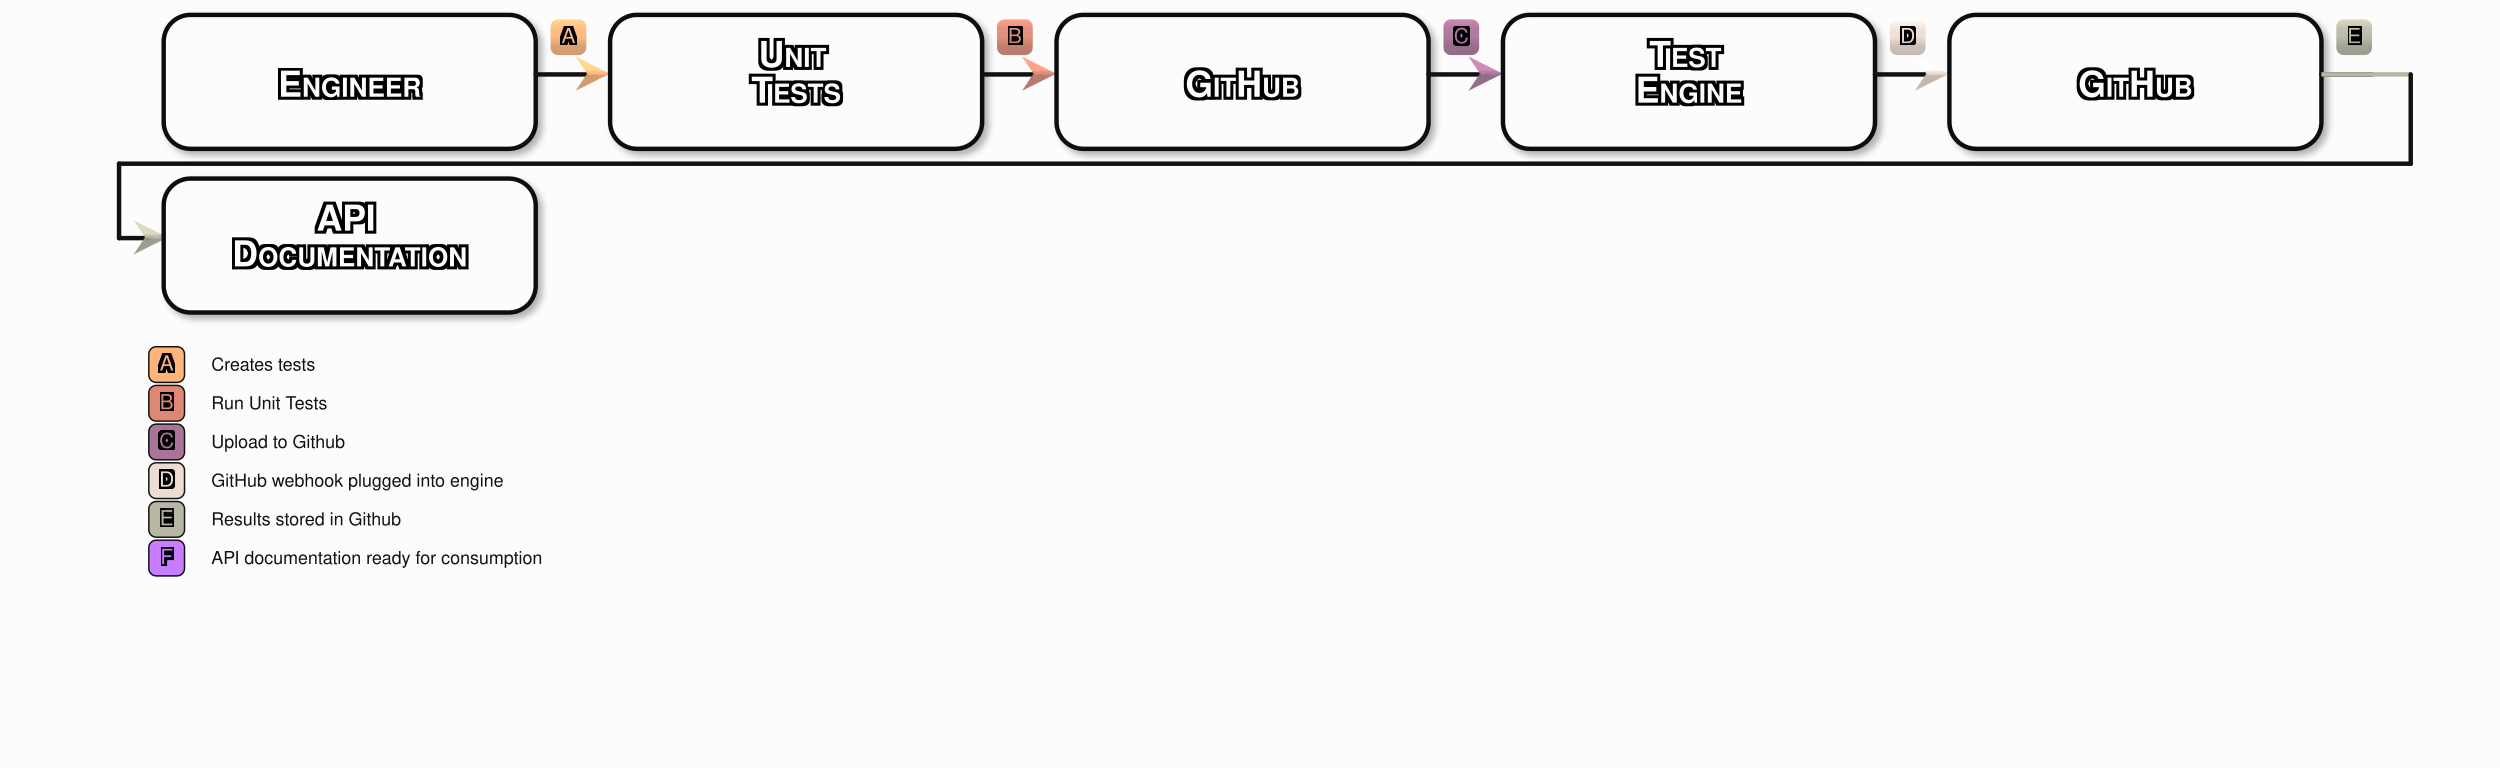
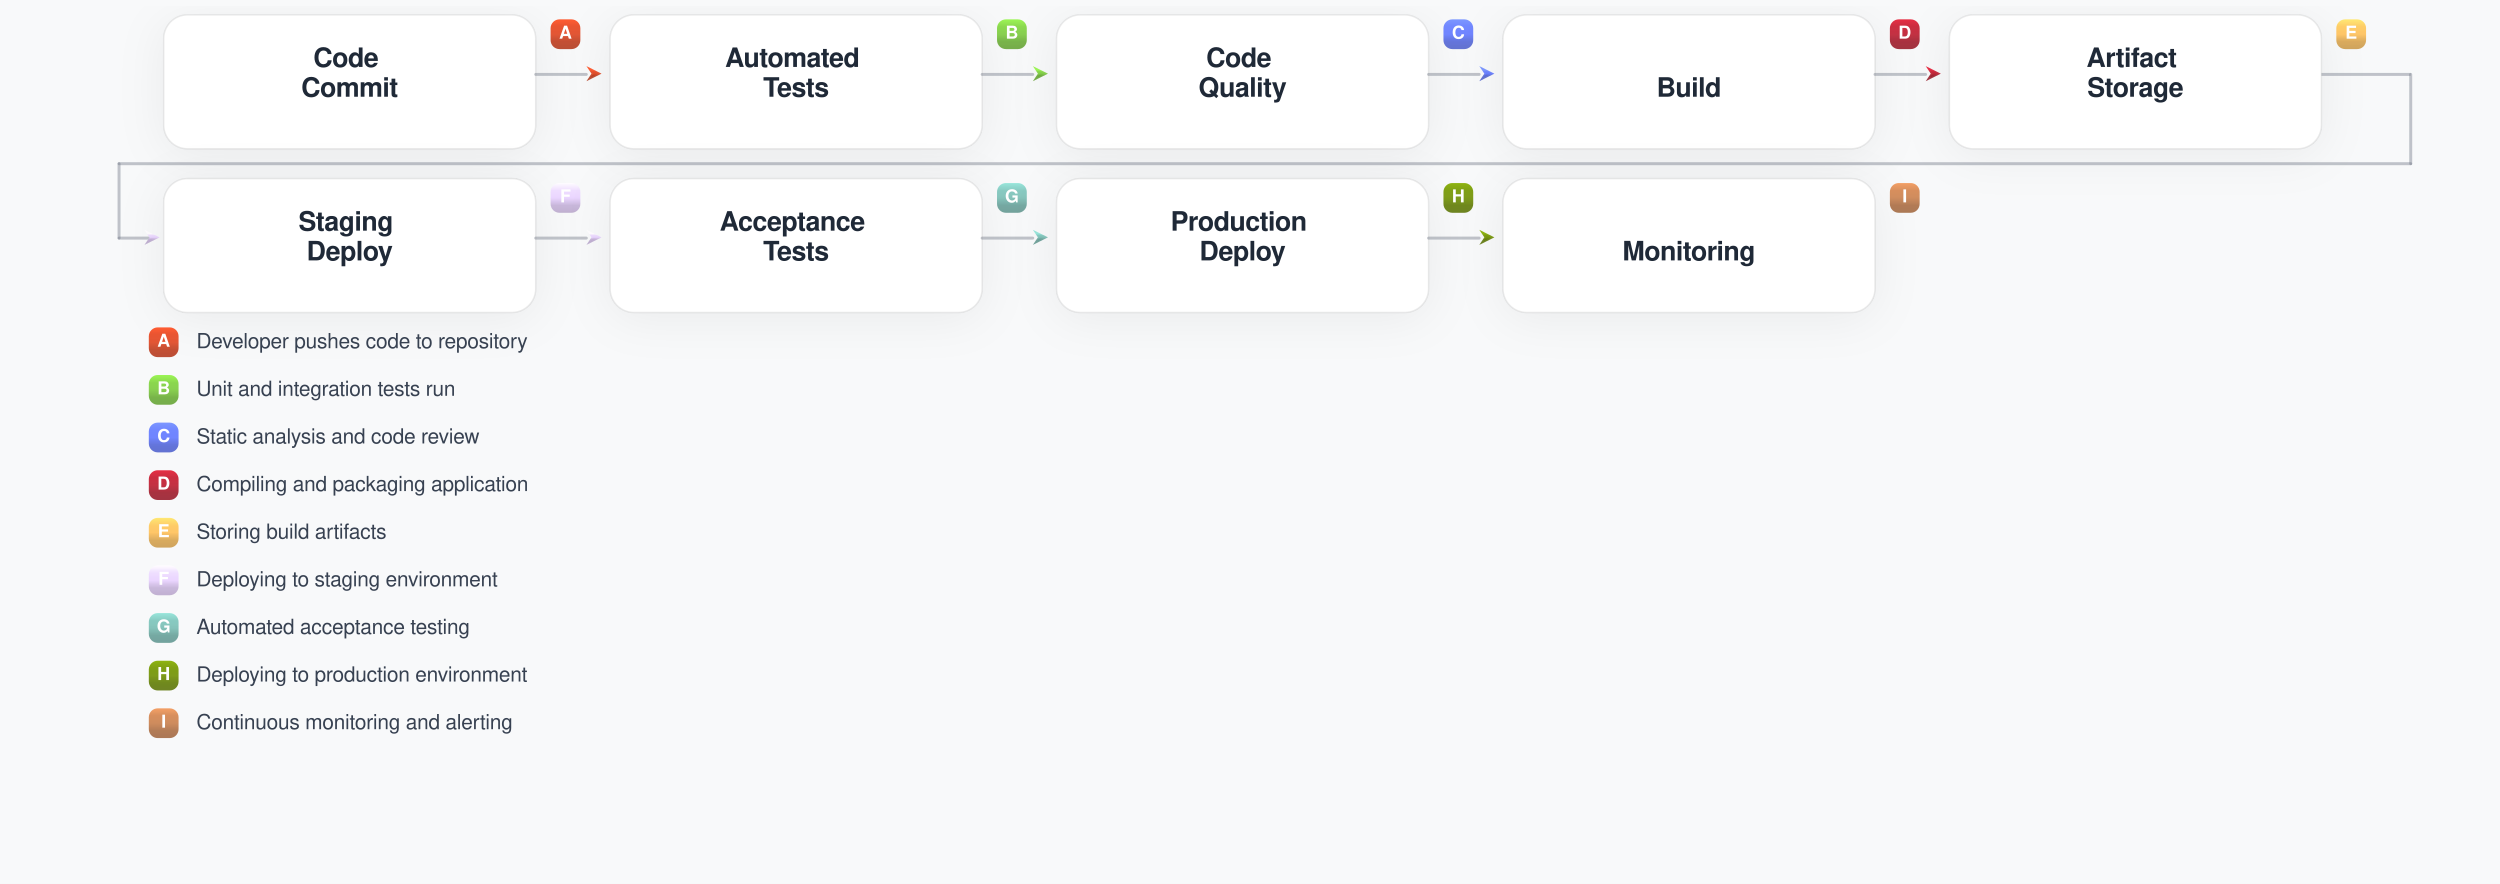
- <svg xmlns="http://www.w3.org/2000/svg" xmlns:xlink="http://www.w3.org/1999/xlink" width="472.5" height="145.125" viewBox="0 0 1680.0 516.0" id="diag_8af48d75-e141-403f-968f-2d436369a37c">
+ <svg xmlns="http://www.w3.org/2000/svg" xmlns:xlink="http://www.w3.org/1999/xlink" width="945" height="334.125" viewBox="0 0 1680.0 594.0" id="diag_23f389e9-137e-4849-ab52-f2f298328302" preserveAspectRatio="xMidYMid meet" version="1.1">
  <defs>
    <linearGradient id="grad0" x1="0%" y1="0%" x2="0%" y2="100%">
-       <stop offset="0%" style="stop-color:#ffd893" stop-opacity="1.0" />
-       <stop offset="25%" style="stop-color:#febd81" stop-opacity="0.975" />
-       <stop offset="50%" style="stop-color:#feb47b" stop-opacity="0.95" />
-       <stop offset="75%" style="stop-color:#d79968" stop-opacity="0.925" />
-       <stop offset="100%" style="stop-color:#cb9062" stop-opacity="0.9" />
+       <stop offset="0%" style="stop-color:#ff5c32" stop-opacity="1.0" />
+       <stop offset="25%" style="stop-color:#e8502c" stop-opacity="0.975" />
+       <stop offset="50%" style="stop-color:#E14D2A" stop-opacity="0.95" />
+       <stop offset="75%" style="stop-color:#bf4123" stop-opacity="0.925" />
+       <stop offset="100%" style="stop-color:#b43d21" stop-opacity="0.9" />
    </linearGradient>
    <linearGradient id="grad1" x1="0%" y1="0%" x2="0%" y2="100%">
-       <stop offset="0%" style="stop-color:#ffa38c" stop-opacity="1.0" />
-       <stop offset="25%" style="stop-color:#e48e7a" stop-opacity="0.975" />
-       <stop offset="50%" style="stop-color:#dc8875" stop-opacity="0.95" />
-       <stop offset="75%" style="stop-color:#bb7363" stop-opacity="0.925" />
-       <stop offset="100%" style="stop-color:#b06c5d" stop-opacity="0.9" />
+       <stop offset="0%" style="stop-color:#9cf655" stop-opacity="1.0" />
+       <stop offset="25%" style="stop-color:#88d74a" stop-opacity="0.975" />
+       <stop offset="50%" style="stop-color:#82CD47" stop-opacity="0.95" />
+       <stop offset="75%" style="stop-color:#6eae3b" stop-opacity="0.925" />
+       <stop offset="100%" style="stop-color:#68a438" stop-opacity="0.9" />
    </linearGradient>
    <linearGradient id="grad2" x1="0%" y1="0%" x2="0%" y2="100%">
-       <stop offset="0%" style="stop-color:#cc8ab6" stop-opacity="1.0" />
-       <stop offset="25%" style="stop-color:#b2789f" stop-opacity="0.975" />
-       <stop offset="50%" style="stop-color:#aa7398" stop-opacity="0.95" />
-       <stop offset="75%" style="stop-color:#906180" stop-opacity="0.925" />
-       <stop offset="100%" style="stop-color:#885c79" stop-opacity="0.9" />
+       <stop offset="0%" style="stop-color:#7c97ff" stop-opacity="1.0" />
+       <stop offset="25%" style="stop-color:#6d84ff" stop-opacity="0.975" />
+       <stop offset="50%" style="stop-color:#687EFF" stop-opacity="0.95" />
+       <stop offset="75%" style="stop-color:#586ad8" stop-opacity="0.925" />
+       <stop offset="100%" style="stop-color:#5364cc" stop-opacity="0.9" />
    </linearGradient>
    <linearGradient id="grad3" x1="0%" y1="0%" x2="0%" y2="100%">
-       <stop offset="0%" style="stop-color:#fffffc" stop-opacity="1.0" />
-       <stop offset="25%" style="stop-color:#f1e4dc" stop-opacity="0.975" />
-       <stop offset="50%" style="stop-color:#eddcd2" stop-opacity="0.95" />
-       <stop offset="75%" style="stop-color:#c9bbb2" stop-opacity="0.925" />
-       <stop offset="100%" style="stop-color:#bdb0a8" stop-opacity="0.9" />
+       <stop offset="0%" style="stop-color:#e62e44" stop-opacity="1.0" />
+       <stop offset="25%" style="stop-color:#c9283b" stop-opacity="0.975" />
+       <stop offset="50%" style="stop-color:#C02739" stop-opacity="0.95" />
+       <stop offset="75%" style="stop-color:#a22130" stop-opacity="0.925" />
+       <stop offset="100%" style="stop-color:#991f2d" stop-opacity="0.9" />
    </linearGradient>
    <linearGradient id="grad4" x1="0%" y1="0%" x2="0%" y2="100%">
-       <stop offset="0%" style="stop-color:#dbdbc4" stop-opacity="1.0" />
-       <stop offset="25%" style="stop-color:#c0c0ac" stop-opacity="0.975" />
-       <stop offset="50%" style="stop-color:#b7b7a4" stop-opacity="0.95" />
-       <stop offset="75%" style="stop-color:#9b9b8b" stop-opacity="0.925" />
-       <stop offset="100%" style="stop-color:#929283" stop-opacity="0.9" />
+       <stop offset="0%" style="stop-color:#ffe873" stop-opacity="1.0" />
+       <stop offset="25%" style="stop-color:#fecb64" stop-opacity="0.975" />
+       <stop offset="50%" style="stop-color:#FEC260" stop-opacity="0.95" />
+       <stop offset="75%" style="stop-color:#d7a451" stop-opacity="0.925" />
+       <stop offset="100%" style="stop-color:#cb9b4c" stop-opacity="0.9" />
    </linearGradient>
    <linearGradient id="grad5" x1="0%" y1="0%" x2="0%" y2="100%">
-       <stop offset="0%" style="stop-color:#ee96ff" stop-opacity="1.0" />
-       <stop offset="25%" style="stop-color:#d083ff" stop-opacity="0.975" />
-       <stop offset="50%" style="stop-color:#c77dff" stop-opacity="0.95" />
-       <stop offset="75%" style="stop-color:#a96ad8" stop-opacity="0.925" />
-       <stop offset="100%" style="stop-color:#9f64cc" stop-opacity="0.9" />
+       <stop offset="0%" style="stop-color:#fffdff" stop-opacity="1.0" />
+       <stop offset="25%" style="stop-color:#eeddff" stop-opacity="0.975" />
+       <stop offset="50%" style="stop-color:#e9d3ff" stop-opacity="0.95" />
+       <stop offset="75%" style="stop-color:#c5b2d8" stop-opacity="0.925" />
+       <stop offset="100%" style="stop-color:#baa8cc" stop-opacity="0.9" />
    </linearGradient>
    <linearGradient id="grad6" x1="0%" y1="0%" x2="0%" y2="100%">
-       <stop offset="0%" style="stop-color:#b6e7ff" stop-opacity="1.0" />
-       <stop offset="25%" style="stop-color:#9fcae2" stop-opacity="0.975" />
-       <stop offset="50%" style="stop-color:#98c1d9" stop-opacity="0.95" />
-       <stop offset="75%" style="stop-color:#80a3b8" stop-opacity="0.925" />
-       <stop offset="100%" style="stop-color:#799aad" stop-opacity="0.9" />
-     </linearGradient>
-     <filter id="filter">
-       <feMorphology in="SourceAlpha" operator="dilate" radius="2" result="OUTLINE" />
-       <feComposite operator="out" in="OUTLINE" in2="SourceAlpha" />
+       <stop offset="0%" style="stop-color:#98e6db" stop-opacity="1.0" />
+       <stop offset="25%" style="stop-color:#85c9c0" stop-opacity="0.975" />
+       <stop offset="50%" style="stop-color:#7fc0b7" stop-opacity="0.95" />
+       <stop offset="75%" style="stop-color:#6ba29b" stop-opacity="0.925" />
+       <stop offset="100%" style="stop-color:#659992" stop-opacity="0.9" />
+     </linearGradient>
+     <linearGradient id="grad7" x1="0%" y1="0%" x2="0%" y2="100%">
+       <stop offset="0%" style="stop-color:#8eb410" stop-opacity="1.0" />
+       <stop offset="25%" style="stop-color:#7c9d0e" stop-opacity="0.975" />
+       <stop offset="50%" style="stop-color:#77960e" stop-opacity="0.95" />
+       <stop offset="75%" style="stop-color:#657f0b" stop-opacity="0.925" />
+       <stop offset="100%" style="stop-color:#5f780b" stop-opacity="0.9" />
+     </linearGradient>
+     <linearGradient id="grad8" x1="0%" y1="0%" x2="0%" y2="100%">
+       <stop offset="0%" style="stop-color:#f4a066" stop-opacity="1.0" />
+       <stop offset="25%" style="stop-color:#d68c59" stop-opacity="0.975" />
+       <stop offset="50%" style="stop-color:#cc8655" stop-opacity="0.95" />
+       <stop offset="75%" style="stop-color:#ad7148" stop-opacity="0.925" />
+       <stop offset="100%" style="stop-color:#a36b44" stop-opacity="0.9" />
+     </linearGradient>
+     <filter id="cardShadow" x="-50%" y="-50%" width="200%" height="200%">
+       <feDropShadow dx="0" dy="2" stdDeviation="8" flood-color="rgba(0,0,0,0.1)" />
+       <feDropShadow dx="0" dy="4" stdDeviation="16" flood-color="rgba(0,0,0,0.06)" />
    </filter>
-     <filter id="poly" x="0" y="0" width="200%" height="200%">
-       <feOffset result="offOut" in="SourceGraphic" dx="10" dy="15" />
-       <feGaussianBlur result="blurOut" in="offOut" stdDeviation="5" />
-       <feBlend in="SourceGraphic" in2="blurOut" mode="normal" />
-     </filter>
-     <filter id="shadow2">
-       <feDropShadow dx="-0.8" dy="-0.8" stdDeviation="0" flood-color="pink" flood-opacity="0.5" />
-     </filter>
-     <style>#diag_8af48d75-e141-403f-968f-2d436369a37c .shadowed { -webkit-filter: drop-shadow( 3px 3px 2px rgba(0, 0, 0, .3)); filter: drop-shadow( 3px 3px 2px rgba(0, 0, 0, .3)); } #diag_8af48d75-e141-403f-968f-2d436369a37c .filtered { filter: url(#filter); fill: black; font-family: Helvetica,Arial, sans-serif; font-size: 100px; } #diag_8af48d75-e141-403f-968f-2d436369a37c .filtered-small { filter: url(#filter); fill: black; font-family: Helvetica,Arial, sans-serif; font-size: 14px; } #diag_8af48d75-e141-403f-968f-2d436369a37c .glass:after,.glass:before{content:"";display:block;position:absolute}.glass{overflow:hidden;color:#fff;text-shadow:0 1px 2px rgba(0,0,0,.7);background-image:radial-gradient(circle at center,rgba(0,167,225,.25),rgba(0,110,149,.5));box-shadow:0 5px 10px rgba(0,0,0,.75),inset 0 0 0 2px rgba(0,0,0,.3),inset 0 -6px 6px -3px rgba(0,129,174,.2);position:relative}.glass:after{background:rgba(0,167,225,.2);z-index:0;height:100%;width:100%;top:0;left:0;backdrop-filter:blur(3px) saturate(400%);-webkit-backdrop-filter:blur(3px) saturate(400%)}.glass:before{width:calc(100% - 4px);height:35px;background-image:linear-gradient(rgba(255,255,255,.7),rgba(255,255,255,0));top:2px;left:2px;border-radius:30px 30px 200px 200px;opacity:.7}.glass:hover{text-shadow:0 1px 2px rgba(0,0,0,.9)}.glass:hover:before{opacity:1}.glass:active{text-shadow:0 0 2px rgba(0,0,0,.9);box-shadow:0 3px 8px rgba(0,0,0,.75),inset 0 0 0 2px rgba(0,0,0,.3),inset 0 -6px 6px -3px rgba(0,129,174,.2)}.glass:active:before{height:25px} #diag_8af48d75-e141-403f-968f-2d436369a37c .boxText { font-size:24px; font-family: Helvetica,Arial, sans-serif; font-variant: small-caps; font-weight: bold; }</style>
-     <polygon id="ppoint" points="0,5 1.667,2.5 0,0 5,2.5" stroke-width="7" />
-     <rect id="bbox" class="shadowed" width="250" height="90" ry="18" rx="18" />
-     <path id="hconnector" d="M260,50.0 h34" stroke-width="3" stroke-linecap="round" stroke-linejoin="round" />
-     <path id="vconnector" d="M135,100 v34" stroke-width="3" stroke-linecap="round" stroke-linejoin="round" />
+     <style>#diag_23f389e9-137e-4849-ab52-f2f298328302 .shadowed {
+             filter: url(#cardShadow);
+         }</style>
+     <polygon id="ppoint" points="0,5 1.667,2.5 0,0 5,2.5" stroke-width="2" />
+     <rect id="bbox" class="shadowed" width="250" height="90" ry="16" rx="16" />
+     <path id="hconnector" d="M260,50.0 h34" stroke-width="2" stroke-linecap="round" stroke-linejoin="round" />
+     <path id="vconnector" d="M135,100 v34" stroke-width="2" stroke-linecap="round" stroke-linejoin="round" />
  </defs>
-   <rect width="100%" height="100%" fill="#fcfcfc" />
+   <rect width="100%" height="100%" fill="#F8F9FA" />
  <g transform="translate(100,0)">
    <g transform="translate(0,0)">
-       <use xlink:href="#bbox" x="10" y="10" fill="#fcfcfc" stroke="#111111" stroke-width="3" />
-       <text x="135" y="65" text-anchor="middle" class="filtered glass boxText">
-         <tspan x="135">Engineer</tspan>
-       </text>
-       <use xlink:href="#hconnector" stroke="#111111" fill="#111111" />
-       <g transform="translate(297,47)">
-         <use xlink:href="#ppoint" fill="url(#grad0)" stroke-width="7" stroke="url(#grad0)" />
-       </g>
-       <rect x="270" y="13" height="24" width="24" fill="url(#grad0)" rx="5" ry="5" />
-       <text x="282" y="29" fill="#111111" text-anchor="middle" class="filtered-small glass">A</text>
+       <use xlink:href="#bbox" x="10" y="10" fill="white" stroke="rgba(0,0,0,0.08)" stroke-width="1" />
+       <text x="135" y="45" text-anchor="middle" fill="#1F2937" style="font-family: -apple-system, BlinkMacSystemFont, 'SF Pro Display', 'Helvetica Neue', Helvetica, Arial, sans-serif; font-size: 18px; font-weight: 600; letter-spacing: -0.02em;">
+         <tspan x="135">Code</tspan>
+         <tspan x="135" dy="20">Commit</tspan>
+       </text>
+       <use xlink:href="#hconnector" stroke="rgba(107,114,128,0.4)" fill="rgba(107,114,128,0.4)" />
+       <g transform="translate(297,47)">
+         <use xlink:href="#ppoint" fill="url(#grad0)" stroke="url(#grad0)" />
+       </g>
+       <rect x="270" y="13" height="20" width="20" fill="url(#grad0)" rx="6" ry="6" />
+       <text x="280" y="26" fill="white" text-anchor="middle" style="font-family: -apple-system, BlinkMacSystemFont, 'SF Pro Display', 'Helvetica Neue', Helvetica, Arial, sans-serif; font-size: 12px; font-weight: 700; letter-spacing: 0.02em;">
+                 A
+             </text>
    </g>
    <g transform="translate(300,0)">
-       <use xlink:href="#bbox" x="10" y="10" fill="#fcfcfc" stroke="#111111" stroke-width="3" />
-       <text x="135" y="45" text-anchor="middle" class="filtered glass boxText">
-         <tspan x="135">Unit</tspan>
-         <tspan x="135" dy="24">Tests</tspan>
-       </text>
-       <use xlink:href="#hconnector" stroke="#111111" fill="#111111" />
-       <g transform="translate(297,47)">
-         <use xlink:href="#ppoint" fill="url(#grad1)" stroke-width="7" stroke="url(#grad1)" />
-       </g>
-       <rect x="270" y="13" height="24" width="24" fill="url(#grad1)" rx="5" ry="5" />
-       <text x="282" y="29" fill="#111111" text-anchor="middle" class="filtered-small glass">B</text>
+       <use xlink:href="#bbox" x="10" y="10" fill="white" stroke="rgba(0,0,0,0.08)" stroke-width="1" />
+       <text x="135" y="45" text-anchor="middle" fill="#1F2937" style="font-family: -apple-system, BlinkMacSystemFont, 'SF Pro Display', 'Helvetica Neue', Helvetica, Arial, sans-serif; font-size: 18px; font-weight: 600; letter-spacing: -0.02em;">
+         <tspan x="135">Automated</tspan>
+         <tspan x="135" dy="20">Tests</tspan>
+       </text>
+       <use xlink:href="#hconnector" stroke="rgba(107,114,128,0.4)" fill="rgba(107,114,128,0.4)" />
+       <g transform="translate(297,47)">
+         <use xlink:href="#ppoint" fill="url(#grad1)" stroke="url(#grad1)" />
+       </g>
+       <rect x="270" y="13" height="20" width="20" fill="url(#grad1)" rx="6" ry="6" />
+       <text x="280" y="26" fill="white" text-anchor="middle" style="font-family: -apple-system, BlinkMacSystemFont, 'SF Pro Display', 'Helvetica Neue', Helvetica, Arial, sans-serif; font-size: 12px; font-weight: 700; letter-spacing: 0.02em;">
+                 B
+             </text>
    </g>
    <g transform="translate(600,0)">
-       <use xlink:href="#bbox" x="10" y="10" fill="#fcfcfc" stroke="#111111" stroke-width="3" />
-       <text x="135" y="65" text-anchor="middle" class="filtered glass boxText">
-         <tspan x="135">GitHub</tspan>
-       </text>
-       <use xlink:href="#hconnector" stroke="#111111" fill="#111111" />
-       <g transform="translate(297,47)">
-         <use xlink:href="#ppoint" fill="url(#grad2)" stroke-width="7" stroke="url(#grad2)" />
-       </g>
-       <rect x="270" y="13" height="24" width="24" fill="url(#grad2)" rx="5" ry="5" />
-       <text x="282" y="29" fill="#111111" text-anchor="middle" class="filtered-small glass">C</text>
+       <use xlink:href="#bbox" x="10" y="10" fill="white" stroke="rgba(0,0,0,0.08)" stroke-width="1" />
+       <text x="135" y="45" text-anchor="middle" fill="#1F2937" style="font-family: -apple-system, BlinkMacSystemFont, 'SF Pro Display', 'Helvetica Neue', Helvetica, Arial, sans-serif; font-size: 18px; font-weight: 600; letter-spacing: -0.02em;">
+         <tspan x="135">Code</tspan>
+         <tspan x="135" dy="20">Quality</tspan>
+       </text>
+       <use xlink:href="#hconnector" stroke="rgba(107,114,128,0.4)" fill="rgba(107,114,128,0.4)" />
+       <g transform="translate(297,47)">
+         <use xlink:href="#ppoint" fill="url(#grad2)" stroke="url(#grad2)" />
+       </g>
+       <rect x="270" y="13" height="20" width="20" fill="url(#grad2)" rx="6" ry="6" />
+       <text x="280" y="26" fill="white" text-anchor="middle" style="font-family: -apple-system, BlinkMacSystemFont, 'SF Pro Display', 'Helvetica Neue', Helvetica, Arial, sans-serif; font-size: 12px; font-weight: 700; letter-spacing: 0.02em;">
+                 C
+             </text>
    </g>
    <g transform="translate(900,0)">
-       <use xlink:href="#bbox" x="10" y="10" fill="#fcfcfc" stroke="#111111" stroke-width="3" />
-       <text x="135" y="45" text-anchor="middle" class="filtered glass boxText">
-         <tspan x="135">Test</tspan>
-         <tspan x="135" dy="24">Engine</tspan>
-       </text>
-       <use xlink:href="#hconnector" stroke="#111111" fill="#111111" />
-       <g transform="translate(297,47)">
-         <use xlink:href="#ppoint" fill="url(#grad3)" stroke-width="7" stroke="url(#grad3)" />
-       </g>
-       <rect x="270" y="13" height="24" width="24" fill="url(#grad3)" rx="5" ry="5" />
-       <text x="282" y="29" fill="#111111" text-anchor="middle" class="filtered-small glass">D</text>
+       <use xlink:href="#bbox" x="10" y="10" fill="white" stroke="rgba(0,0,0,0.08)" stroke-width="1" />
+       <text x="135" y="65" text-anchor="middle" fill="#1F2937" style="font-family: -apple-system, BlinkMacSystemFont, 'SF Pro Display', 'Helvetica Neue', Helvetica, Arial, sans-serif; font-size: 18px; font-weight: 600; letter-spacing: -0.02em;">
+         <tspan x="135">Build</tspan>
+       </text>
+       <use xlink:href="#hconnector" stroke="rgba(107,114,128,0.4)" fill="rgba(107,114,128,0.4)" />
+       <g transform="translate(297,47)">
+         <use xlink:href="#ppoint" fill="url(#grad3)" stroke="url(#grad3)" />
+       </g>
+       <rect x="270" y="13" height="20" width="20" fill="url(#grad3)" rx="6" ry="6" />
+       <text x="280" y="26" fill="white" text-anchor="middle" style="font-family: -apple-system, BlinkMacSystemFont, 'SF Pro Display', 'Helvetica Neue', Helvetica, Arial, sans-serif; font-size: 12px; font-weight: 700; letter-spacing: 0.02em;">
+                 D
+             </text>
    </g>
    <g transform="translate(1200,0)">
-       <use xlink:href="#bbox" x="10" y="10" fill="#fcfcfc" stroke="#111111" stroke-width="3" />
-       <text x="135" y="65" text-anchor="middle" class="filtered glass boxText">
-         <tspan x="135">GitHub</tspan>
-       </text>
-       <use xlink:href="#hconnector" stroke="#111111" fill="#111111" />
-       <rect x="270" y="13" height="24" width="24" fill="url(#grad4)" rx="5" ry="5" />
-       <text x="282" y="29" fill="#111111" text-anchor="middle" class="filtered-small glass">E</text>
+       <use xlink:href="#bbox" x="10" y="10" fill="white" stroke="rgba(0,0,0,0.08)" stroke-width="1" />
+       <text x="135" y="45" text-anchor="middle" fill="#1F2937" style="font-family: -apple-system, BlinkMacSystemFont, 'SF Pro Display', 'Helvetica Neue', Helvetica, Arial, sans-serif; font-size: 18px; font-weight: 600; letter-spacing: -0.02em;">
+         <tspan x="135">Artifact</tspan>
+         <tspan x="135" dy="20">Storage</tspan>
+       </text>
+       <rect x="270" y="13" height="20" width="20" fill="url(#grad4)" rx="6" ry="6" />
+       <text x="280" y="26" fill="white" text-anchor="middle" style="font-family: -apple-system, BlinkMacSystemFont, 'SF Pro Display', 'Helvetica Neue', Helvetica, Arial, sans-serif; font-size: 12px; font-weight: 700; letter-spacing: 0.02em;">
+                 E
+             </text>
      <g transform="translate(260,50)">
-         <path d="M0,0 L60,0" fill="#111111" stroke-width="3" stroke="#b7b7a4" />
-         <line x1="60" x2="60" y1="0" y2="60" stroke-width="3" stroke="#111111" stroke-linecap="round" stroke-linejoin="round" />
-         <line x1="60" x2="-1480" y1="60" y2="60" stroke-width="3" stroke="#111111" stroke-linecap="round" stroke-linejoin="round" />
-         <line x1="-1480" x2="-1480" y1="110" y2="60" stroke-width="3" stroke="#111111" stroke-linecap="round" stroke-linejoin="round" />
-         <line x1="-1480" x2="-1460" y1="110" y2="110" stroke-width="3" stroke="#111111" stroke-linecap="round" stroke-linejoin="round" />
+         <path d="M0,0 L60,0" stroke-width="2" stroke="rgba(107,114,128,0.4)" />
+         <line x1="60" x2="60" y1="0" y2="60" stroke-width="2" stroke="rgba(107,114,128,0.4)" stroke-linecap="round" stroke-linejoin="round" />
+         <line x1="60" x2="-1480" y1="60" y2="60" stroke-width="2" stroke="rgba(107,114,128,0.4)" stroke-linecap="round" stroke-linejoin="round" />
+         <line x1="-1480" x2="-1480" y1="110" y2="60" stroke-width="2" stroke="rgba(107,114,128,0.4)" stroke-linecap="round" stroke-linejoin="round" />
+         <line x1="-1480" x2="-1460" y1="110" y2="110" stroke-width="2" stroke="rgba(107,114,128,0.4)" stroke-linecap="round" stroke-linejoin="round" />
        <g transform="translate(-1460,107)">
-           <use xlink:href="#ppoint" fill="url(#grad4)" stroke-width="7" stroke="url(#grad4)" />
+           <use xlink:href="#ppoint" fill="url(#grad5)" stroke="url(#grad5)" />
        </g>
      </g>
    </g>
    <g transform="translate(0,110)">
-       <use xlink:href="#bbox" x="10" y="10" fill="#fcfcfc" stroke="#111111" stroke-width="3" />
-       <text x="135" y="45" text-anchor="middle" class="filtered glass boxText">
-         <tspan x="135">API</tspan>
-         <tspan x="135" dy="24">Documentation</tspan>
-       </text>
+       <use xlink:href="#bbox" x="10" y="10" fill="white" stroke="rgba(0,0,0,0.08)" stroke-width="1" />
+       <text x="135" y="45" text-anchor="middle" fill="#1F2937" style="font-family: -apple-system, BlinkMacSystemFont, 'SF Pro Display', 'Helvetica Neue', Helvetica, Arial, sans-serif; font-size: 18px; font-weight: 600; letter-spacing: -0.02em;">
+         <tspan x="135">Staging</tspan>
+         <tspan x="135" dy="20">Deploy</tspan>
+       </text>
+       <use xlink:href="#hconnector" stroke="rgba(107,114,128,0.4)" fill="rgba(107,114,128,0.4)" />
+       <g transform="translate(297,47)">
+         <use xlink:href="#ppoint" fill="url(#grad5)" stroke="url(#grad5)" />
+       </g>
+       <rect x="270" y="13" height="20" width="20" fill="url(#grad5)" rx="6" ry="6" />
+       <text x="280" y="26" fill="white" text-anchor="middle" style="font-family: -apple-system, BlinkMacSystemFont, 'SF Pro Display', 'Helvetica Neue', Helvetica, Arial, sans-serif; font-size: 12px; font-weight: 700; letter-spacing: 0.02em;">
+                 F
+             </text>
+     </g>
+     <g transform="translate(300,110)">
+       <use xlink:href="#bbox" x="10" y="10" fill="white" stroke="rgba(0,0,0,0.08)" stroke-width="1" />
+       <text x="135" y="45" text-anchor="middle" fill="#1F2937" style="font-family: -apple-system, BlinkMacSystemFont, 'SF Pro Display', 'Helvetica Neue', Helvetica, Arial, sans-serif; font-size: 18px; font-weight: 600; letter-spacing: -0.02em;">
+         <tspan x="135">Acceptance</tspan>
+         <tspan x="135" dy="20">Tests</tspan>
+       </text>
+       <use xlink:href="#hconnector" stroke="rgba(107,114,128,0.4)" fill="rgba(107,114,128,0.4)" />
+       <g transform="translate(297,47)">
+         <use xlink:href="#ppoint" fill="url(#grad6)" stroke="url(#grad6)" />
+       </g>
+       <rect x="270" y="13" height="20" width="20" fill="url(#grad6)" rx="6" ry="6" />
+       <text x="280" y="26" fill="white" text-anchor="middle" style="font-family: -apple-system, BlinkMacSystemFont, 'SF Pro Display', 'Helvetica Neue', Helvetica, Arial, sans-serif; font-size: 12px; font-weight: 700; letter-spacing: 0.02em;">
+                 G
+             </text>
+     </g>
+     <g transform="translate(600,110)">
+       <use xlink:href="#bbox" x="10" y="10" fill="white" stroke="rgba(0,0,0,0.08)" stroke-width="1" />
+       <text x="135" y="45" text-anchor="middle" fill="#1F2937" style="font-family: -apple-system, BlinkMacSystemFont, 'SF Pro Display', 'Helvetica Neue', Helvetica, Arial, sans-serif; font-size: 18px; font-weight: 600; letter-spacing: -0.02em;">
+         <tspan x="135">Production</tspan>
+         <tspan x="135" dy="20">Deploy</tspan>
+       </text>
+       <use xlink:href="#hconnector" stroke="rgba(107,114,128,0.4)" fill="rgba(107,114,128,0.4)" />
+       <g transform="translate(297,47)">
+         <use xlink:href="#ppoint" fill="url(#grad7)" stroke="url(#grad7)" />
+       </g>
+       <rect x="270" y="13" height="20" width="20" fill="url(#grad7)" rx="6" ry="6" />
+       <text x="280" y="26" fill="white" text-anchor="middle" style="font-family: -apple-system, BlinkMacSystemFont, 'SF Pro Display', 'Helvetica Neue', Helvetica, Arial, sans-serif; font-size: 12px; font-weight: 700; letter-spacing: 0.02em;">
+                 H
+             </text>
+     </g>
+     <g transform="translate(900,110)">
+       <use xlink:href="#bbox" x="10" y="10" fill="white" stroke="rgba(0,0,0,0.08)" stroke-width="1" />
+       <text x="135" y="65" text-anchor="middle" fill="#1F2937" style="font-family: -apple-system, BlinkMacSystemFont, 'SF Pro Display', 'Helvetica Neue', Helvetica, Arial, sans-serif; font-size: 18px; font-weight: 600; letter-spacing: -0.02em;">
+         <tspan x="135">Monitoring</tspan>
+       </text>
+       <rect x="270" y="13" height="20" width="20" fill="url(#grad8)" rx="6" ry="6" />
+       <text x="280" y="26" fill="white" text-anchor="middle" style="font-family: -apple-system, BlinkMacSystemFont, 'SF Pro Display', 'Helvetica Neue', Helvetica, Arial, sans-serif; font-size: 12px; font-weight: 700; letter-spacing: 0.02em;">
+                 I
+             </text>
    </g>
  </g>
  <g transform="translate(100,220.0)">
    <g transform="translate(0,0)">
-       <rect x="0" y="13" height="24" width="24" fill="#feb47b" stroke="#111111" rx="5" ry="5" />
-       <text x="12" y="29" fill="#111111" text-anchor="middle" class="filtered-small glass" style="font-family: Helvetica, Arial, sans-serif;">A</text>
-       <text x="42" y="29" fill="#111111" text-anchor="start" style="font-family: Helvetica, Arial, sans-serif;" class="desc_txt">Creates tests</text>
-     </g>
-     <g transform="translate(0,26)">
-       <rect x="0" y="13" height="24" width="24" fill="#dc8875" stroke="#111111" rx="5" ry="5" />
-       <text x="12" y="29" fill="#111111" text-anchor="middle" class="filtered-small glass" style="font-family: Helvetica, Arial, sans-serif;">B</text>
-       <text x="42" y="29" fill="#111111" text-anchor="start" style="font-family: Helvetica, Arial, sans-serif;" class="desc_txt">Run Unit Tests</text>
-     </g>
-     <g transform="translate(0,52)">
-       <rect x="0" y="13" height="24" width="24" fill="#aa7398" stroke="#111111" rx="5" ry="5" />
-       <text x="12" y="29" fill="#111111" text-anchor="middle" class="filtered-small glass" style="font-family: Helvetica, Arial, sans-serif;">C</text>
-       <text x="42" y="29" fill="#111111" text-anchor="start" style="font-family: Helvetica, Arial, sans-serif;" class="desc_txt">Upload to Github</text>
-     </g>
-     <g transform="translate(0,78)">
-       <rect x="0" y="13" height="24" width="24" fill="#eddcd2" stroke="#111111" rx="5" ry="5" />
-       <text x="12" y="29" fill="#111111" text-anchor="middle" class="filtered-small glass" style="font-family: Helvetica, Arial, sans-serif;">D</text>
-       <text x="42" y="29" fill="#111111" text-anchor="start" style="font-family: Helvetica, Arial, sans-serif;" class="desc_txt">GitHub webhook plugged into engine</text>
-     </g>
-     <g transform="translate(0,104)">
-       <rect x="0" y="13" height="24" width="24" fill="#b7b7a4" stroke="#111111" rx="5" ry="5" />
-       <text x="12" y="29" fill="#111111" text-anchor="middle" class="filtered-small glass" style="font-family: Helvetica, Arial, sans-serif;">E</text>
-       <text x="42" y="29" fill="#111111" text-anchor="start" style="font-family: Helvetica, Arial, sans-serif;" class="desc_txt">Results stored in Github</text>
-     </g>
-     <g transform="translate(0,130)">
-       <rect x="0" y="13" height="24" width="24" fill="#c77dff" stroke="#111111" rx="5" ry="5" />
-       <text x="12" y="29" fill="#111111" text-anchor="middle" class="filtered-small glass" style="font-family: Helvetica, Arial, sans-serif;">F</text>
-       <text x="42" y="29" fill="#111111" text-anchor="start" style="font-family: Helvetica, Arial, sans-serif;" class="desc_txt">API documentation ready for consumption</text>
+       <rect x="0" y="0" height="20" width="20" fill="url(#grad0)" rx="6" ry="6" />
+       <text x="10" y="13" fill="white" text-anchor="middle" style="font-family: -apple-system, BlinkMacSystemFont, 'SF Pro Display', 'Helvetica Neue', Helvetica, Arial, sans-serif; font-size: 12px; font-weight: 700; letter-spacing: 0.02em;">
+                 A
+             </text>
+       <text x="32" y="14" fill="#374151" text-anchor="start" style="font-family: -apple-system, BlinkMacSystemFont, 'SF Pro Text', 'Helvetica Neue', Helvetica, Arial, sans-serif; font-size: 14px; font-weight: 400; letter-spacing: -0.01em;">
+                 Developer pushes code to repository
+             </text>
+     </g>
+     <g transform="translate(0,32)">
+       <rect x="0" y="0" height="20" width="20" fill="url(#grad1)" rx="6" ry="6" />
+       <text x="10" y="13" fill="white" text-anchor="middle" style="font-family: -apple-system, BlinkMacSystemFont, 'SF Pro Display', 'Helvetica Neue', Helvetica, Arial, sans-serif; font-size: 12px; font-weight: 700; letter-spacing: 0.02em;">
+                 B
+             </text>
+       <text x="32" y="14" fill="#374151" text-anchor="start" style="font-family: -apple-system, BlinkMacSystemFont, 'SF Pro Text', 'Helvetica Neue', Helvetica, Arial, sans-serif; font-size: 14px; font-weight: 400; letter-spacing: -0.01em;">
+                 Unit and integration tests run
+             </text>
+     </g>
+     <g transform="translate(0,64)">
+       <rect x="0" y="0" height="20" width="20" fill="url(#grad2)" rx="6" ry="6" />
+       <text x="10" y="13" fill="white" text-anchor="middle" style="font-family: -apple-system, BlinkMacSystemFont, 'SF Pro Display', 'Helvetica Neue', Helvetica, Arial, sans-serif; font-size: 12px; font-weight: 700; letter-spacing: 0.02em;">
+                 C
+             </text>
+       <text x="32" y="14" fill="#374151" text-anchor="start" style="font-family: -apple-system, BlinkMacSystemFont, 'SF Pro Text', 'Helvetica Neue', Helvetica, Arial, sans-serif; font-size: 14px; font-weight: 400; letter-spacing: -0.01em;">
+                 Static analysis and code review
+             </text>
+     </g>
+     <g transform="translate(0,96)">
+       <rect x="0" y="0" height="20" width="20" fill="url(#grad3)" rx="6" ry="6" />
+       <text x="10" y="13" fill="white" text-anchor="middle" style="font-family: -apple-system, BlinkMacSystemFont, 'SF Pro Display', 'Helvetica Neue', Helvetica, Arial, sans-serif; font-size: 12px; font-weight: 700; letter-spacing: 0.02em;">
+                 D
+             </text>
+       <text x="32" y="14" fill="#374151" text-anchor="start" style="font-family: -apple-system, BlinkMacSystemFont, 'SF Pro Text', 'Helvetica Neue', Helvetica, Arial, sans-serif; font-size: 14px; font-weight: 400; letter-spacing: -0.01em;">
+                 Compiling and packaging application
+             </text>
+     </g>
+     <g transform="translate(0,128)">
+       <rect x="0" y="0" height="20" width="20" fill="url(#grad4)" rx="6" ry="6" />
+       <text x="10" y="13" fill="white" text-anchor="middle" style="font-family: -apple-system, BlinkMacSystemFont, 'SF Pro Display', 'Helvetica Neue', Helvetica, Arial, sans-serif; font-size: 12px; font-weight: 700; letter-spacing: 0.02em;">
+                 E
+             </text>
+       <text x="32" y="14" fill="#374151" text-anchor="start" style="font-family: -apple-system, BlinkMacSystemFont, 'SF Pro Text', 'Helvetica Neue', Helvetica, Arial, sans-serif; font-size: 14px; font-weight: 400; letter-spacing: -0.01em;">
+                 Storing build artifacts
+             </text>
+     </g>
+     <g transform="translate(0,160)">
+       <rect x="0" y="0" height="20" width="20" fill="url(#grad5)" rx="6" ry="6" />
+       <text x="10" y="13" fill="white" text-anchor="middle" style="font-family: -apple-system, BlinkMacSystemFont, 'SF Pro Display', 'Helvetica Neue', Helvetica, Arial, sans-serif; font-size: 12px; font-weight: 700; letter-spacing: 0.02em;">
+                 F
+             </text>
+       <text x="32" y="14" fill="#374151" text-anchor="start" style="font-family: -apple-system, BlinkMacSystemFont, 'SF Pro Text', 'Helvetica Neue', Helvetica, Arial, sans-serif; font-size: 14px; font-weight: 400; letter-spacing: -0.01em;">
+                 Deploying to staging environment
+             </text>
+     </g>
+     <g transform="translate(0,192)">
+       <rect x="0" y="0" height="20" width="20" fill="url(#grad6)" rx="6" ry="6" />
+       <text x="10" y="13" fill="white" text-anchor="middle" style="font-family: -apple-system, BlinkMacSystemFont, 'SF Pro Display', 'Helvetica Neue', Helvetica, Arial, sans-serif; font-size: 12px; font-weight: 700; letter-spacing: 0.02em;">
+                 G
+             </text>
+       <text x="32" y="14" fill="#374151" text-anchor="start" style="font-family: -apple-system, BlinkMacSystemFont, 'SF Pro Text', 'Helvetica Neue', Helvetica, Arial, sans-serif; font-size: 14px; font-weight: 400; letter-spacing: -0.01em;">
+                 Automated acceptance testing
+             </text>
+     </g>
+     <g transform="translate(0,224)">
+       <rect x="0" y="0" height="20" width="20" fill="url(#grad7)" rx="6" ry="6" />
+       <text x="10" y="13" fill="white" text-anchor="middle" style="font-family: -apple-system, BlinkMacSystemFont, 'SF Pro Display', 'Helvetica Neue', Helvetica, Arial, sans-serif; font-size: 12px; font-weight: 700; letter-spacing: 0.02em;">
+                 H
+             </text>
+       <text x="32" y="14" fill="#374151" text-anchor="start" style="font-family: -apple-system, BlinkMacSystemFont, 'SF Pro Text', 'Helvetica Neue', Helvetica, Arial, sans-serif; font-size: 14px; font-weight: 400; letter-spacing: -0.01em;">
+                 Deploying to production environment
+             </text>
+     </g>
+     <g transform="translate(0,256)">
+       <rect x="0" y="0" height="20" width="20" fill="url(#grad8)" rx="6" ry="6" />
+       <text x="10" y="13" fill="white" text-anchor="middle" style="font-family: -apple-system, BlinkMacSystemFont, 'SF Pro Display', 'Helvetica Neue', Helvetica, Arial, sans-serif; font-size: 12px; font-weight: 700; letter-spacing: 0.02em;">
+                 I
+             </text>
+       <text x="32" y="14" fill="#374151" text-anchor="start" style="font-family: -apple-system, BlinkMacSystemFont, 'SF Pro Text', 'Helvetica Neue', Helvetica, Arial, sans-serif; font-size: 14px; font-weight: 400; letter-spacing: -0.01em;">
+                 Continuous monitoring and alerting
+             </text>
    </g>
  </g>
</svg>
